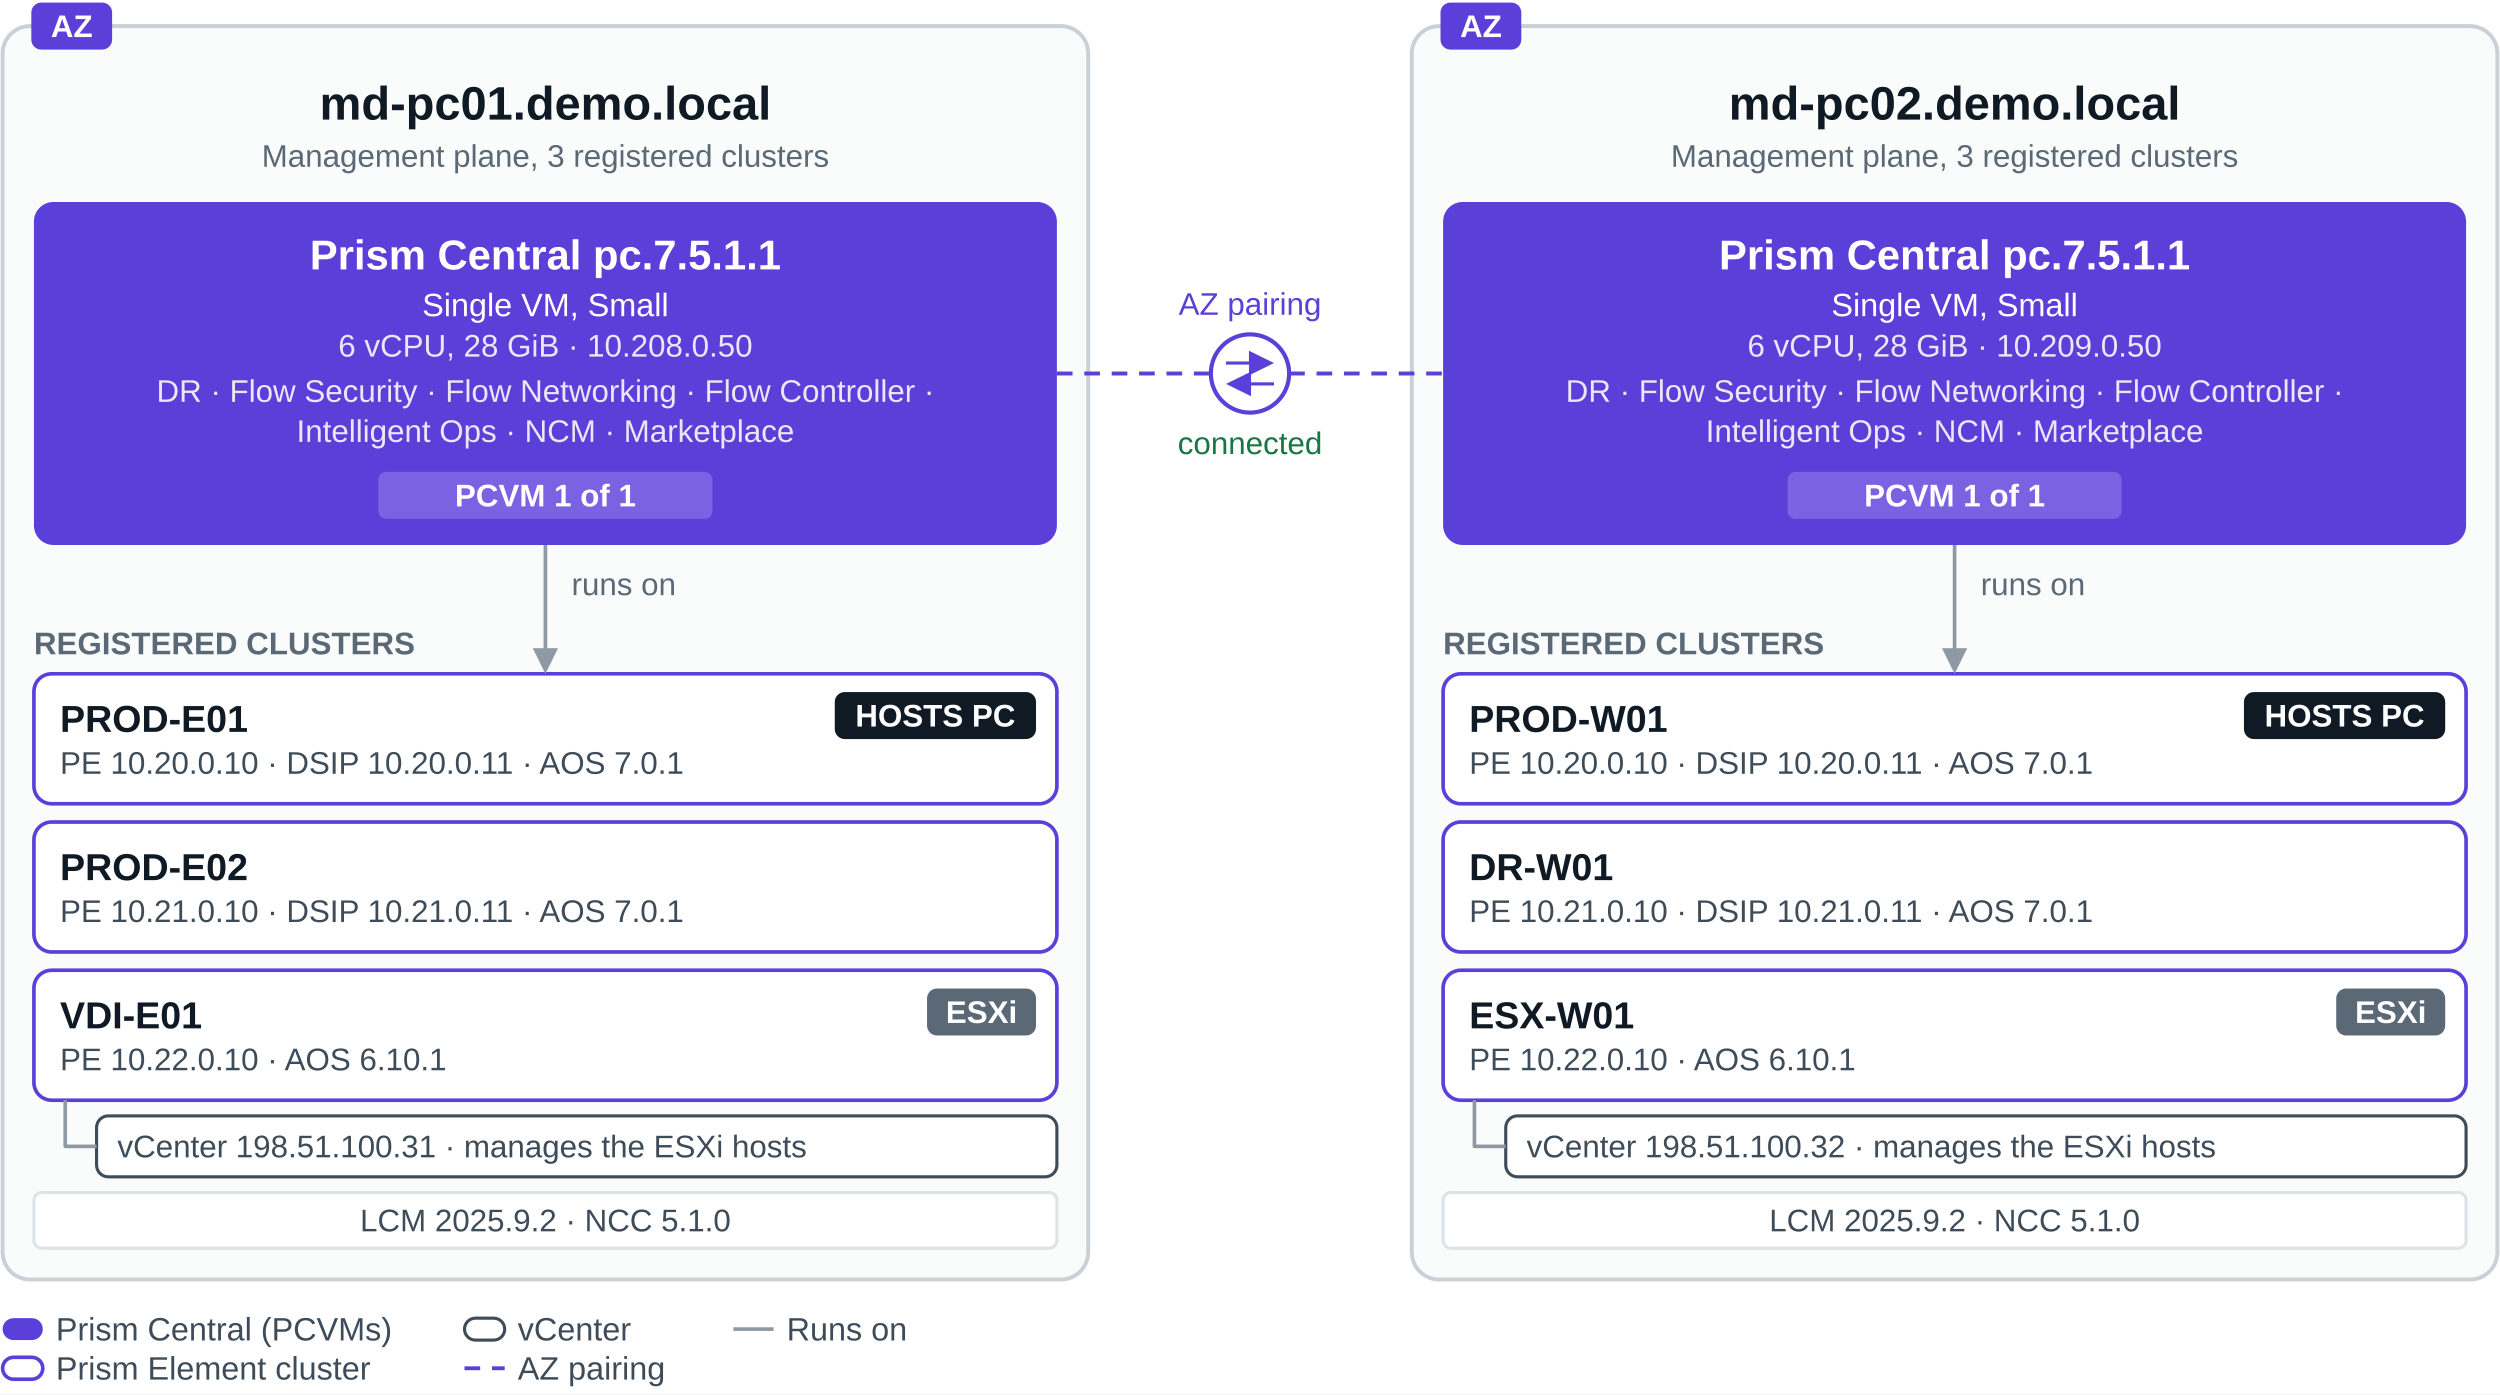
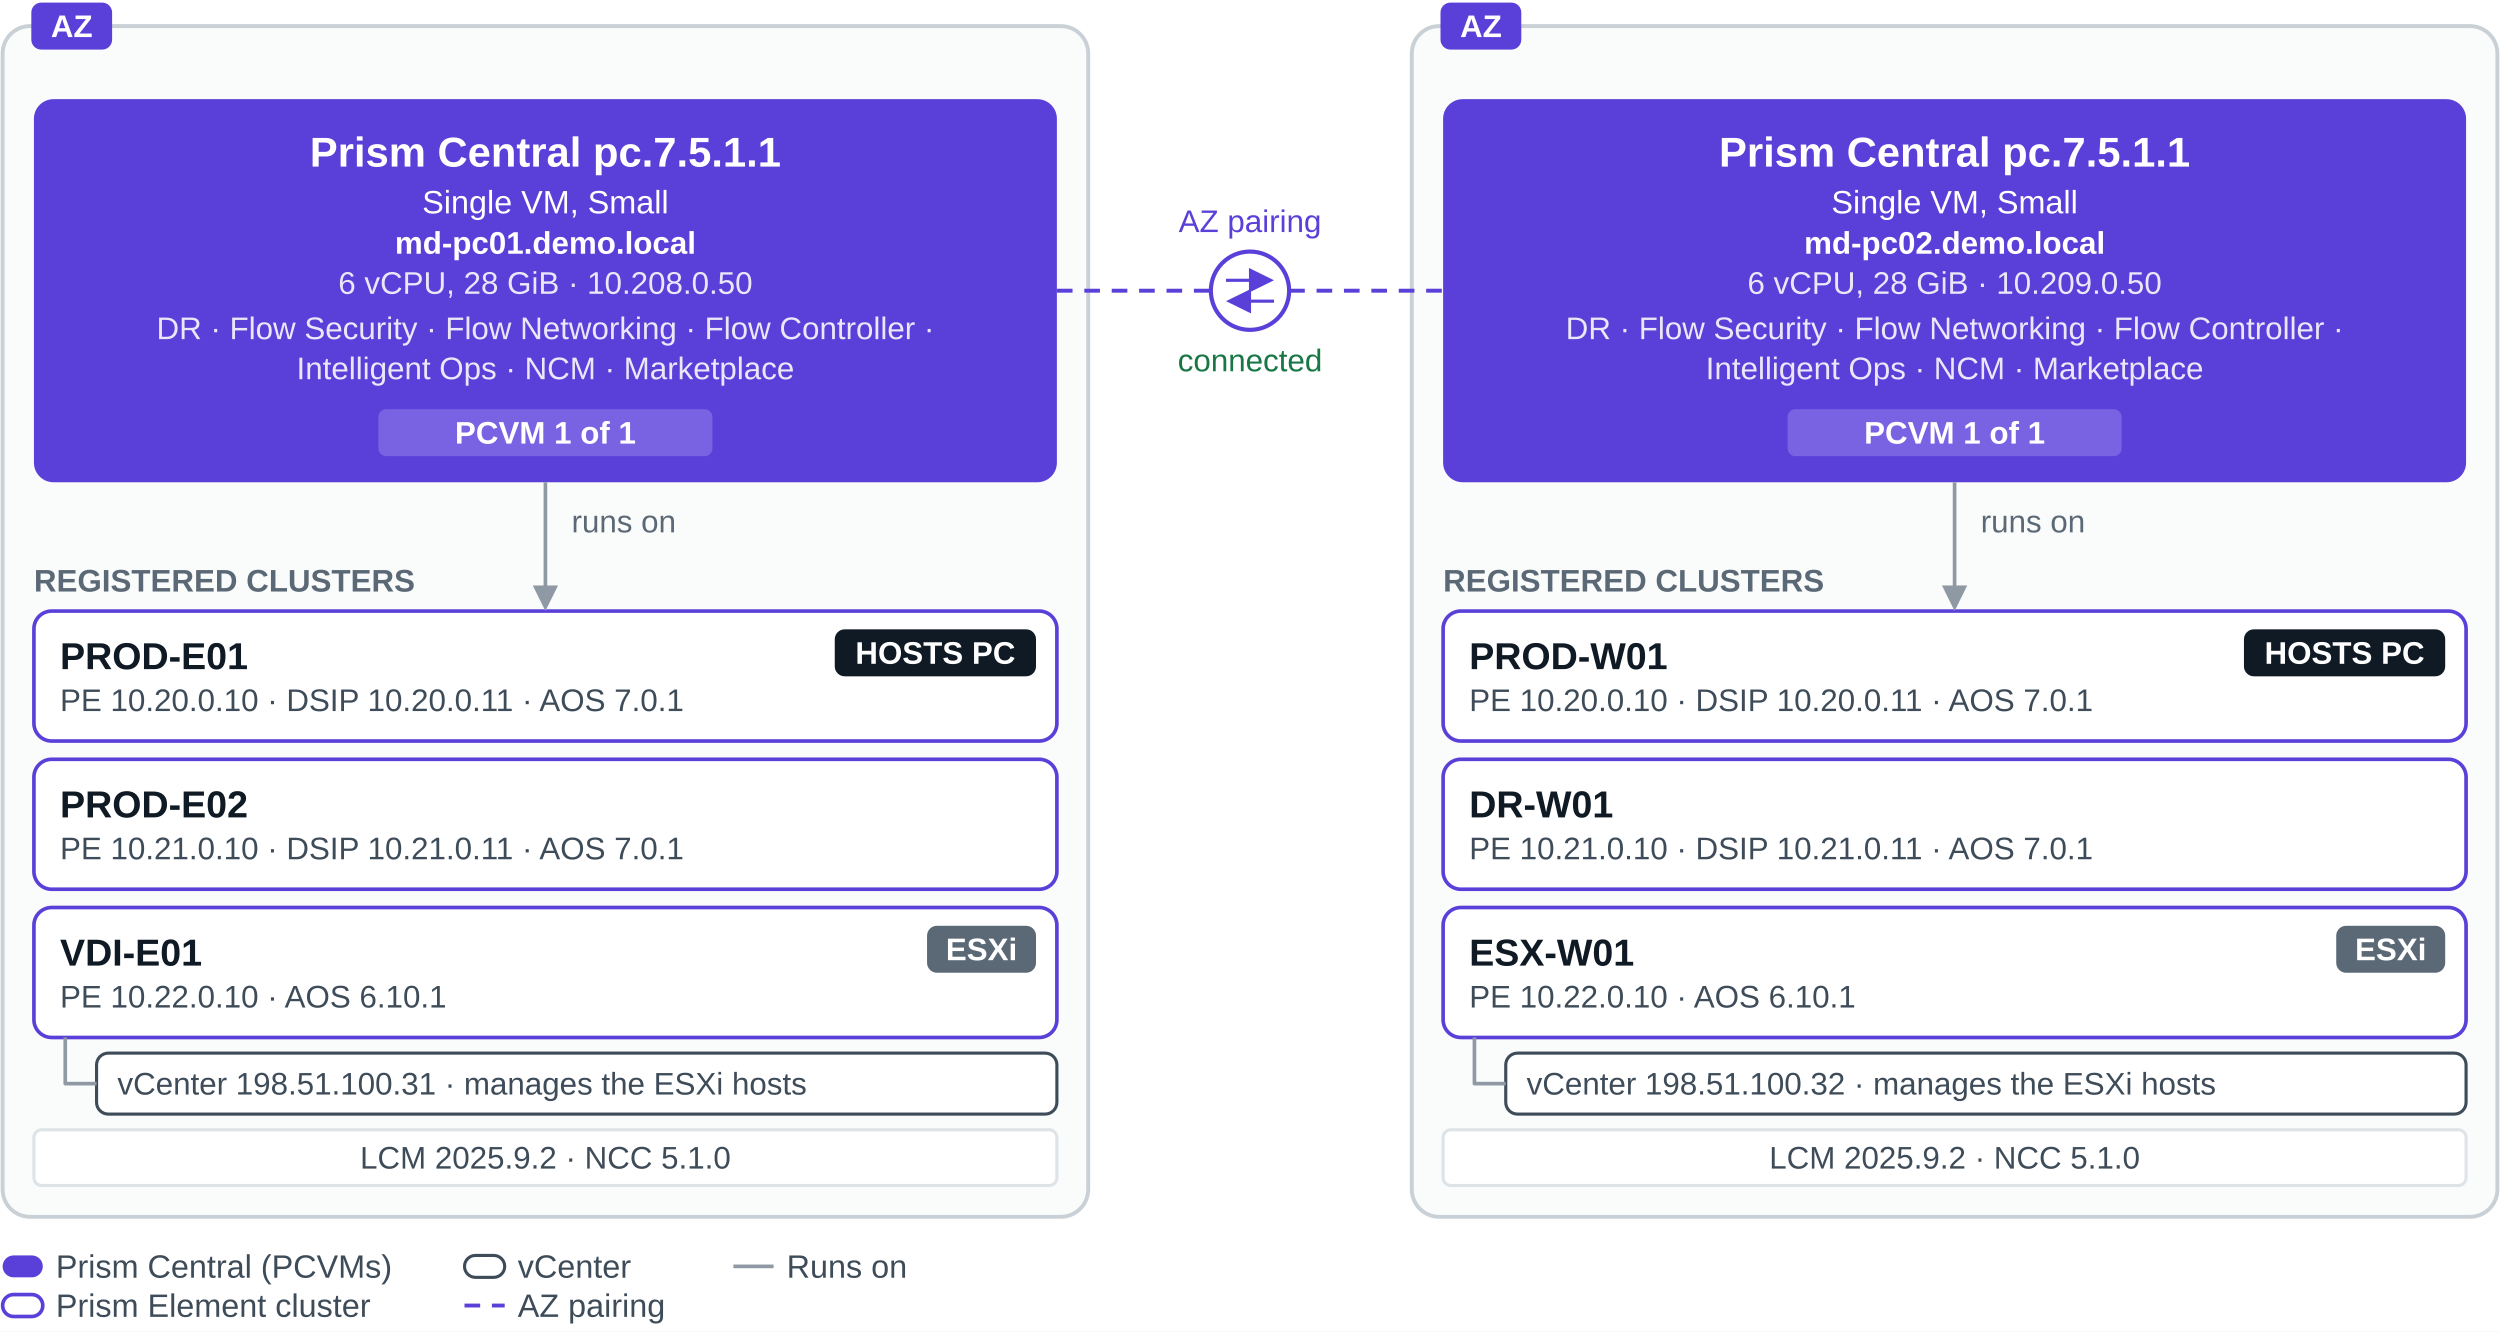
- <svg xmlns="http://www.w3.org/2000/svg" version="1.1" width="479pt" height="267.16pt" viewBox="0 0 479 267.16" font-family="Figtree, Calibri, 'Segoe UI', Arial, sans-serif">
-   <rect width="479" height="267.16" fill="#FFFFFF" />
+ <svg xmlns="http://www.w3.org/2000/svg" version="1.1" width="479pt" height="255.14pt" viewBox="0 0 479 255.14" font-family="Figtree, Calibri, 'Segoe UI', Arial, sans-serif">
+   <rect width="479" height="255.14" fill="#FFFFFF" />
  <g id="site:md-pc01.demo.local" data-kind="container" data-name="md-pc01.demo.local" data-prism-central="md-pc01.demo.local">
-     <rect x="0.5" y="5" width="208" height="240.16" fill="#FAFBFB" rx="5.25" stroke="#C9D0D6" stroke-width="0.75" />
-     <text x="104.5" y="22.91" text-anchor="middle" font-size="9" font-weight="600" fill="#0F1A24" textLength="83.19" lengthAdjust="spacingAndGlyphs">md-pc01.demo.local</text>
-     <text x="104.5" y="31.96" text-anchor="middle" font-size="6" fill="#5B6976" textLength="108.89" lengthAdjust="spacingAndGlyphs">Management plane, 3 registered clusters</text>
+     <rect x="0.5" y="5" width="208" height="228.14" fill="#FAFBFB" rx="5.25" stroke="#C9D0D6" stroke-width="0.75" />
  </g>
  <g id="site:md-pc02.demo.local" data-kind="container" data-name="md-pc02.demo.local" data-prism-central="md-pc02.demo.local">
-     <rect x="270.5" y="5" width="208" height="240.16" fill="#FAFBFB" rx="5.25" stroke="#C9D0D6" stroke-width="0.75" />
-     <text x="374.5" y="22.91" text-anchor="middle" font-size="9" font-weight="600" fill="#0F1A24" textLength="84.56" lengthAdjust="spacingAndGlyphs">md-pc02.demo.local</text>
-     <text x="374.5" y="31.96" text-anchor="middle" font-size="6" fill="#5B6976" textLength="108.89" lengthAdjust="spacingAndGlyphs">Management plane, 3 registered clusters</text>
+     <rect x="270.5" y="5" width="208" height="228.14" fill="#FAFBFB" rx="5.25" stroke="#C9D0D6" stroke-width="0.75" />
  </g>
  <g id="site:md-pc01.demo.local:clusters-label" data-kind="label">
-     <text x="6.5" y="125.36" font-size="6" font-weight="600" fill="#5B6976" textLength="67.03" lengthAdjust="spacingAndGlyphs">REGISTERED CLUSTERS</text>
+     <text x="6.5" y="113.34" font-size="6" font-weight="600" fill="#5B6976" textLength="67.03" lengthAdjust="spacingAndGlyphs">REGISTERED CLUSTERS</text>
  </g>
  <g id="cluster:86088e1b-cdfc-5113-a735-aeb9ef1962c3" data-kind="box" data-cluster-uuid="86088e1b-cdfc-5113-a735-aeb9ef1962c3" data-name="PROD-E01" data-prism-central="md-pc01.demo.local">
-     <rect x="6.5" y="129.1" width="196" height="24.9" fill="#FFFFFF" rx="3.4" stroke="#5B3FD9" stroke-width="0.7" />
-     <text x="11.5" y="140.23" font-size="7.2" font-weight="600" fill="#0F1A24" textLength="34.37" lengthAdjust="spacingAndGlyphs">PROD-E01</text>
-     <text x="11.5" y="148.26" font-size="6" fill="#3E4C59" textLength="111.31" lengthAdjust="spacingAndGlyphs">PE 10.20.0.10 · DSIP 10.20.0.11 · AOS 7.0.1</text>
+     <rect x="6.5" y="117.08" width="196" height="24.9" fill="#FFFFFF" rx="3.4" stroke="#5B3FD9" stroke-width="0.7" />
+     <text x="11.5" y="128.21" font-size="7.2" font-weight="600" fill="#0F1A24" textLength="34.37" lengthAdjust="spacingAndGlyphs">PROD-E01</text>
+     <text x="11.5" y="136.24" font-size="6" fill="#3E4C59" textLength="111.31" lengthAdjust="spacingAndGlyphs">PE 10.20.0.10 · DSIP 10.20.0.11 · AOS 7.0.1</text>
  </g>
  <g id="cluster:b05a4233-4013-58ed-a8b7-794ab3a4f5f8" data-kind="box" data-cluster-uuid="b05a4233-4013-58ed-a8b7-794ab3a4f5f8" data-name="PROD-E02" data-prism-central="md-pc01.demo.local">
-     <rect x="6.5" y="157.5" width="196" height="24.9" fill="#FFFFFF" rx="3.4" stroke="#5B3FD9" stroke-width="0.7" />
-     <text x="11.5" y="168.63" font-size="7.2" font-weight="600" fill="#0F1A24" textLength="35.47" lengthAdjust="spacingAndGlyphs">PROD-E02</text>
-     <text x="11.5" y="176.66" font-size="6" fill="#3E4C59" textLength="108.58" lengthAdjust="spacingAndGlyphs">PE 10.21.0.10 · DSIP 10.21.0.11 · AOS 7.0.1</text>
+     <rect x="6.5" y="145.48" width="196" height="24.9" fill="#FFFFFF" rx="3.4" stroke="#5B3FD9" stroke-width="0.7" />
+     <text x="11.5" y="156.61" font-size="7.2" font-weight="600" fill="#0F1A24" textLength="35.47" lengthAdjust="spacingAndGlyphs">PROD-E02</text>
+     <text x="11.5" y="164.64" font-size="6" fill="#3E4C59" textLength="108.58" lengthAdjust="spacingAndGlyphs">PE 10.21.0.10 · DSIP 10.21.0.11 · AOS 7.0.1</text>
  </g>
  <g id="cluster:9b4738ef-4d63-5e4f-92be-6214d8858c4e" data-kind="box" data-cluster-uuid="9b4738ef-4d63-5e4f-92be-6214d8858c4e" data-name="VDI-E01" data-prism-central="md-pc01.demo.local">
-     <rect x="6.5" y="185.9" width="196" height="24.9" fill="#FFFFFF" rx="3.4" stroke="#5B3FD9" stroke-width="0.7" />
-     <text x="11.5" y="197.03" font-size="7.2" font-weight="600" fill="#0F1A24" textLength="27.02" lengthAdjust="spacingAndGlyphs">VDI-E01</text>
-     <text x="11.5" y="205.06" font-size="6" fill="#3E4C59" textLength="68.52" lengthAdjust="spacingAndGlyphs">PE 10.22.0.10 · AOS 6.10.1</text>
+     <rect x="6.5" y="173.88" width="196" height="24.9" fill="#FFFFFF" rx="3.4" stroke="#5B3FD9" stroke-width="0.7" />
+     <text x="11.5" y="185.01" font-size="7.2" font-weight="600" fill="#0F1A24" textLength="27.02" lengthAdjust="spacingAndGlyphs">VDI-E01</text>
+     <text x="11.5" y="193.04" font-size="6" fill="#3E4C59" textLength="68.52" lengthAdjust="spacingAndGlyphs">PE 10.22.0.10 · AOS 6.10.1</text>
  </g>
  <g id="cluster:9b4738ef-4d63-5e4f-92be-6214d8858c4e:vcenter" data-kind="box" data-cluster="VDI-E01" data-name="vCenter" data-vcenter="198.51.100.31">
-     <rect x="18.5" y="213.8" width="184" height="11.68" fill="#FFFFFF" rx="2.25" stroke="#3E4C59" stroke-width="0.6" />
-     <text x="22.5" y="221.74" font-size="6" fill="#3E4C59" textLength="127.26" lengthAdjust="spacingAndGlyphs">vCenter 198.51.100.31 · manages the ESXi hosts</text>
+     <rect x="18.5" y="201.78" width="184" height="11.68" fill="#FFFFFF" rx="2.25" stroke="#3E4C59" stroke-width="0.6" />
+     <text x="22.5" y="209.72" font-size="6" fill="#3E4C59" textLength="127.26" lengthAdjust="spacingAndGlyphs">vCenter 198.51.100.31 · manages the ESXi hosts</text>
  </g>
  <g id="site:md-pc01.demo.local:pc" data-kind="box" data-name="Prism Central" data-prism-central="md-pc01.demo.local">
-     <rect x="6.5" y="38.7" width="196" height="65.72" fill="#5B3FD9" rx="3.75" />
-     <text x="104.5" y="51.62" text-anchor="middle" font-size="8" font-weight="600" fill="#FFFFFF" textLength="83.25" lengthAdjust="spacingAndGlyphs">Prism Central pc.7.5.1.1</text>
-     <text x="104.5" y="60.58" text-anchor="middle" font-size="6.2" fill="#FFFFFF" textLength="46.07" lengthAdjust="spacingAndGlyphs">Single VM, Small</text>
-     <text x="104.5" y="68.32" text-anchor="middle" font-size="6" fill="#EAE8F8" textLength="77.6" lengthAdjust="spacingAndGlyphs">6 vCPU, 28 GiB · 10.208.0.50</text>
-     <text x="104.5" y="77" text-anchor="middle" font-size="6" fill="#EAE8F8" textLength="147.93" lengthAdjust="spacingAndGlyphs">DR · Flow Security · Flow Networking · Flow Controller ·</text>
-     <text x="104.5" y="84.68" text-anchor="middle" font-size="6" fill="#EAE8F8" textLength="95.53" lengthAdjust="spacingAndGlyphs">Intelligent Ops · NCM · Marketplace</text>
+     <rect x="6.5" y="19" width="196" height="73.4" fill="#5B3FD9" rx="3.75" />
+     <text x="104.5" y="31.92" text-anchor="middle" font-size="8" font-weight="600" fill="#FFFFFF" textLength="83.25" lengthAdjust="spacingAndGlyphs">Prism Central pc.7.5.1.1</text>
+     <text x="104.5" y="40.88" text-anchor="middle" font-size="6.2" fill="#FFFFFF" textLength="46.07" lengthAdjust="spacingAndGlyphs">Single VM, Small</text>
+     <text x="104.5" y="48.62" text-anchor="middle" font-size="6" font-weight="600" fill="#FFFFFF" textLength="55.46" lengthAdjust="spacingAndGlyphs">md-pc01.demo.local</text>
+     <text x="104.5" y="56.3" text-anchor="middle" font-size="6" fill="#EAE8F8" textLength="77.6" lengthAdjust="spacingAndGlyphs">6 vCPU, 28 GiB · 10.208.0.50</text>
+     <text x="104.5" y="64.98" text-anchor="middle" font-size="6" fill="#EAE8F8" textLength="147.93" lengthAdjust="spacingAndGlyphs">DR · Flow Security · Flow Networking · Flow Controller ·</text>
+     <text x="104.5" y="72.66" text-anchor="middle" font-size="6" fill="#EAE8F8" textLength="95.53" lengthAdjust="spacingAndGlyphs">Intelligent Ops · NCM · Marketplace</text>
  </g>
  <g id="site:md-pc02.demo.local:clusters-label" data-kind="label">
-     <text x="276.5" y="125.36" font-size="6" font-weight="600" fill="#5B6976" textLength="67.03" lengthAdjust="spacingAndGlyphs">REGISTERED CLUSTERS</text>
+     <text x="276.5" y="113.34" font-size="6" font-weight="600" fill="#5B6976" textLength="67.03" lengthAdjust="spacingAndGlyphs">REGISTERED CLUSTERS</text>
  </g>
  <g id="cluster:8db1379a-d206-57cc-87c6-3ff054625b9a" data-kind="box" data-cluster-uuid="8db1379a-d206-57cc-87c6-3ff054625b9a" data-name="PROD-W01" data-prism-central="md-pc02.demo.local">
-     <rect x="276.5" y="129.1" width="196" height="24.9" fill="#FFFFFF" rx="3.4" stroke="#5B3FD9" stroke-width="0.7" />
-     <text x="281.5" y="140.23" font-size="7.2" font-weight="600" fill="#0F1A24" textLength="37.14" lengthAdjust="spacingAndGlyphs">PROD-W01</text>
-     <text x="281.5" y="148.26" font-size="6" fill="#3E4C59" textLength="111.31" lengthAdjust="spacingAndGlyphs">PE 10.20.0.10 · DSIP 10.20.0.11 · AOS 7.0.1</text>
+     <rect x="276.5" y="117.08" width="196" height="24.9" fill="#FFFFFF" rx="3.4" stroke="#5B3FD9" stroke-width="0.7" />
+     <text x="281.5" y="128.21" font-size="7.2" font-weight="600" fill="#0F1A24" textLength="37.14" lengthAdjust="spacingAndGlyphs">PROD-W01</text>
+     <text x="281.5" y="136.24" font-size="6" fill="#3E4C59" textLength="111.31" lengthAdjust="spacingAndGlyphs">PE 10.20.0.10 · DSIP 10.20.0.11 · AOS 7.0.1</text>
  </g>
  <g id="cluster:6ce6d622-1b20-52a3-98e8-31ed2e9a383a" data-kind="box" data-cluster-uuid="6ce6d622-1b20-52a3-98e8-31ed2e9a383a" data-name="DR-W01" data-prism-central="md-pc02.demo.local">
-     <rect x="276.5" y="157.5" width="196" height="24.9" fill="#FFFFFF" rx="3.4" stroke="#5B3FD9" stroke-width="0.7" />
-     <text x="281.5" y="168.63" font-size="7.2" font-weight="600" fill="#0F1A24" textLength="27.23" lengthAdjust="spacingAndGlyphs">DR-W01</text>
-     <text x="281.5" y="176.66" font-size="6" fill="#3E4C59" textLength="108.58" lengthAdjust="spacingAndGlyphs">PE 10.21.0.10 · DSIP 10.21.0.11 · AOS 7.0.1</text>
+     <rect x="276.5" y="145.48" width="196" height="24.9" fill="#FFFFFF" rx="3.4" stroke="#5B3FD9" stroke-width="0.7" />
+     <text x="281.5" y="156.61" font-size="7.2" font-weight="600" fill="#0F1A24" textLength="27.23" lengthAdjust="spacingAndGlyphs">DR-W01</text>
+     <text x="281.5" y="164.64" font-size="6" fill="#3E4C59" textLength="108.58" lengthAdjust="spacingAndGlyphs">PE 10.21.0.10 · DSIP 10.21.0.11 · AOS 7.0.1</text>
  </g>
  <g id="cluster:92c840d4-7d8a-5dce-b2c2-1e5e3e93e652" data-kind="box" data-cluster-uuid="92c840d4-7d8a-5dce-b2c2-1e5e3e93e652" data-name="ESX-W01" data-prism-central="md-pc02.demo.local">
-     <rect x="276.5" y="185.9" width="196" height="24.9" fill="#FFFFFF" rx="3.4" stroke="#5B3FD9" stroke-width="0.7" />
-     <text x="281.5" y="197.03" font-size="7.2" font-weight="600" fill="#0F1A24" textLength="30.99" lengthAdjust="spacingAndGlyphs">ESX-W01</text>
-     <text x="281.5" y="205.06" font-size="6" fill="#3E4C59" textLength="68.52" lengthAdjust="spacingAndGlyphs">PE 10.22.0.10 · AOS 6.10.1</text>
+     <rect x="276.5" y="173.88" width="196" height="24.9" fill="#FFFFFF" rx="3.4" stroke="#5B3FD9" stroke-width="0.7" />
+     <text x="281.5" y="185.01" font-size="7.2" font-weight="600" fill="#0F1A24" textLength="30.99" lengthAdjust="spacingAndGlyphs">ESX-W01</text>
+     <text x="281.5" y="193.04" font-size="6" fill="#3E4C59" textLength="68.52" lengthAdjust="spacingAndGlyphs">PE 10.22.0.10 · AOS 6.10.1</text>
  </g>
  <g id="cluster:92c840d4-7d8a-5dce-b2c2-1e5e3e93e652:vcenter" data-kind="box" data-cluster="ESX-W01" data-name="vCenter" data-vcenter="198.51.100.32">
-     <rect x="288.5" y="213.8" width="184" height="11.68" fill="#FFFFFF" rx="2.25" stroke="#3E4C59" stroke-width="0.6" />
-     <text x="292.5" y="221.74" font-size="6" fill="#3E4C59" textLength="128.14" lengthAdjust="spacingAndGlyphs">vCenter 198.51.100.32 · manages the ESXi hosts</text>
+     <rect x="288.5" y="201.78" width="184" height="11.68" fill="#FFFFFF" rx="2.25" stroke="#3E4C59" stroke-width="0.6" />
+     <text x="292.5" y="209.72" font-size="6" fill="#3E4C59" textLength="128.14" lengthAdjust="spacingAndGlyphs">vCenter 198.51.100.32 · manages the ESXi hosts</text>
  </g>
  <g id="site:md-pc02.demo.local:pc" data-kind="box" data-name="Prism Central" data-prism-central="md-pc02.demo.local">
-     <rect x="276.5" y="38.7" width="196" height="65.72" fill="#5B3FD9" rx="3.75" />
-     <text x="374.5" y="51.62" text-anchor="middle" font-size="8" font-weight="600" fill="#FFFFFF" textLength="83.25" lengthAdjust="spacingAndGlyphs">Prism Central pc.7.5.1.1</text>
-     <text x="374.5" y="60.58" text-anchor="middle" font-size="6.2" fill="#FFFFFF" textLength="46.07" lengthAdjust="spacingAndGlyphs">Single VM, Small</text>
-     <text x="374.5" y="68.32" text-anchor="middle" font-size="6" fill="#EAE8F8" textLength="77.32" lengthAdjust="spacingAndGlyphs">6 vCPU, 28 GiB · 10.209.0.50</text>
-     <text x="374.5" y="77" text-anchor="middle" font-size="6" fill="#EAE8F8" textLength="147.93" lengthAdjust="spacingAndGlyphs">DR · Flow Security · Flow Networking · Flow Controller ·</text>
-     <text x="374.5" y="84.68" text-anchor="middle" font-size="6" fill="#EAE8F8" textLength="95.53" lengthAdjust="spacingAndGlyphs">Intelligent Ops · NCM · Marketplace</text>
+     <rect x="276.5" y="19" width="196" height="73.4" fill="#5B3FD9" rx="3.75" />
+     <text x="374.5" y="31.92" text-anchor="middle" font-size="8" font-weight="600" fill="#FFFFFF" textLength="83.25" lengthAdjust="spacingAndGlyphs">Prism Central pc.7.5.1.1</text>
+     <text x="374.5" y="40.88" text-anchor="middle" font-size="6.2" fill="#FFFFFF" textLength="46.07" lengthAdjust="spacingAndGlyphs">Single VM, Small</text>
+     <text x="374.5" y="48.62" text-anchor="middle" font-size="6" font-weight="600" fill="#FFFFFF" textLength="56.37" lengthAdjust="spacingAndGlyphs">md-pc02.demo.local</text>
+     <text x="374.5" y="56.3" text-anchor="middle" font-size="6" fill="#EAE8F8" textLength="77.32" lengthAdjust="spacingAndGlyphs">6 vCPU, 28 GiB · 10.209.0.50</text>
+     <text x="374.5" y="64.98" text-anchor="middle" font-size="6" fill="#EAE8F8" textLength="147.93" lengthAdjust="spacingAndGlyphs">DR · Flow Security · Flow Networking · Flow Controller ·</text>
+     <text x="374.5" y="72.66" text-anchor="middle" font-size="6" fill="#EAE8F8" textLength="95.53" lengthAdjust="spacingAndGlyphs">Intelligent Ops · NCM · Marketplace</text>
  </g>
  <g id="link:pairing:site:md-pc01.demo.local-&gt;site:md-pc02.demo.local:label" data-kind="label">
-     <text x="239.5" y="60.32" text-anchor="middle" font-size="6" fill="#5B3FD9" textLength="27.68" lengthAdjust="spacingAndGlyphs">AZ pairing</text>
+     <text x="239.5" y="44.46" text-anchor="middle" font-size="6" fill="#5B3FD9" textLength="27.68" lengthAdjust="spacingAndGlyphs">AZ pairing</text>
  </g>
  <g id="link:pairing:site:md-pc01.demo.local-&gt;site:md-pc02.demo.local:state" data-kind="label">
-     <text x="239.5" y="87" text-anchor="middle" font-size="6" fill="#197746" textLength="29" lengthAdjust="spacingAndGlyphs">connected</text>
+     <text x="239.5" y="71.14" text-anchor="middle" font-size="6" fill="#197746" textLength="29" lengthAdjust="spacingAndGlyphs">connected</text>
  </g>
  <g id="legend:0" data-kind="swatch">
-     <rect x="0.5" y="252.56" width="7.7" height="4.2" fill="#5B3FD9" rx="2.1" />
+     <rect x="0.5" y="240.54" width="7.7" height="4.2" fill="#5B3FD9" rx="2.1" />
  </g>
  <g id="legend:0:label" data-kind="label">
-     <text x="10.7" y="256.83" font-size="6.2" fill="#3E4C59" textLength="63.49" lengthAdjust="spacingAndGlyphs">Prism Central (PCVMs)</text>
+     <text x="10.7" y="244.81" font-size="6.2" fill="#3E4C59" textLength="63.49" lengthAdjust="spacingAndGlyphs">Prism Central (PCVMs)</text>
  </g>
  <g id="legend:1" data-kind="swatch">
-     <rect x="0.5" y="260.06" width="7.7" height="4.2" fill="#FFFFFF" rx="2.1" stroke="#5B3FD9" stroke-width="0.7" />
+     <rect x="0.5" y="248.04" width="7.7" height="4.2" fill="#FFFFFF" rx="2.1" stroke="#5B3FD9" stroke-width="0.7" />
  </g>
  <g id="legend:1:label" data-kind="label">
-     <text x="10.7" y="264.33" font-size="6.2" fill="#3E4C59" textLength="60.13" lengthAdjust="spacingAndGlyphs">Prism Element cluster</text>
+     <text x="10.7" y="252.31" font-size="6.2" fill="#3E4C59" textLength="60.13" lengthAdjust="spacingAndGlyphs">Prism Element cluster</text>
  </g>
  <g id="legend:2" data-kind="swatch">
-     <rect x="89" y="252.56" width="7.7" height="4.2" fill="#FFFFFF" rx="2.1" stroke="#3E4C59" stroke-width="0.6" />
+     <rect x="89" y="240.54" width="7.7" height="4.2" fill="#FFFFFF" rx="2.1" stroke="#3E4C59" stroke-width="0.6" />
  </g>
  <g id="legend:2:label" data-kind="label">
-     <text x="99.2" y="256.83" font-size="6.2" fill="#3E4C59" textLength="22.36" lengthAdjust="spacingAndGlyphs">vCenter</text>
+     <text x="99.2" y="244.81" font-size="6.2" fill="#3E4C59" textLength="22.36" lengthAdjust="spacingAndGlyphs">vCenter</text>
  </g>
  <g id="legend:3:label" data-kind="label">
-     <text x="99.2" y="264.33" font-size="6.2" fill="#3E4C59" textLength="28.6" lengthAdjust="spacingAndGlyphs">AZ pairing</text>
+     <text x="99.2" y="252.31" font-size="6.2" fill="#3E4C59" textLength="28.6" lengthAdjust="spacingAndGlyphs">AZ pairing</text>
  </g>
  <g id="legend:4:label" data-kind="label">
-     <text x="150.72" y="256.83" font-size="6.2" fill="#3E4C59" textLength="22.28" lengthAdjust="spacingAndGlyphs">Runs on</text>
+     <text x="150.72" y="244.81" font-size="6.2" fill="#3E4C59" textLength="22.28" lengthAdjust="spacingAndGlyphs">Runs on</text>
  </g>
  <g id="cluster:9b4738ef-4d63-5e4f-92be-6214d8858c4e-&gt;vcenter" data-kind="edge" data-link="vcenter">
-     <polyline points="12.5,210.8 12.5,219.64 18.5,219.64" fill="none" stroke="#8E99A4" stroke-width="0.7" stroke-linejoin="round" />
+     <polyline points="12.5,198.78 12.5,207.62 18.5,207.62" fill="none" stroke="#8E99A4" stroke-width="0.7" stroke-linejoin="round" />
  </g>
  <g id="site:md-pc01.demo.local:pc-&gt;cluster:86088e1b-cdfc-5113-a735-aeb9ef1962c3" data-kind="edge" data-link="runs_on">
-     <polyline points="104.5,104.42 104.5,125.4" fill="none" stroke="#8E99A4" stroke-width="0.7" stroke-linejoin="round" />
-     <polygon points="104.5,129.1 102.08,124.2 106.92,124.2" fill="#8E99A4" />
+     <polyline points="104.5,92.4 104.5,113.38" fill="none" stroke="#8E99A4" stroke-width="0.7" stroke-linejoin="round" />
+     <polygon points="104.5,117.08 102.08,112.18 106.92,112.18" fill="#8E99A4" />
  </g>
  <g id="cluster:92c840d4-7d8a-5dce-b2c2-1e5e3e93e652-&gt;vcenter" data-kind="edge" data-link="vcenter">
-     <polyline points="282.5,210.8 282.5,219.64 288.5,219.64" fill="none" stroke="#8E99A4" stroke-width="0.7" stroke-linejoin="round" />
+     <polyline points="282.5,198.78 282.5,207.62 288.5,207.62" fill="none" stroke="#8E99A4" stroke-width="0.7" stroke-linejoin="round" />
  </g>
  <g id="site:md-pc02.demo.local:pc-&gt;cluster:8db1379a-d206-57cc-87c6-3ff054625b9a" data-kind="edge" data-link="runs_on">
-     <polyline points="374.5,104.42 374.5,125.4" fill="none" stroke="#8E99A4" stroke-width="0.7" stroke-linejoin="round" />
-     <polygon points="374.5,129.1 372.08,124.2 376.92,124.2" fill="#8E99A4" />
+     <polyline points="374.5,92.4 374.5,113.38" fill="none" stroke="#8E99A4" stroke-width="0.7" stroke-linejoin="round" />
+     <polygon points="374.5,117.08 372.08,112.18 376.92,112.18" fill="#8E99A4" />
  </g>
  <g id="link:pairing:site:md-pc01.demo.local-&gt;site:md-pc02.demo.local|a" data-kind="edge" data-link="pairing">
-     <polyline points="202.5,71.56 232,71.56" fill="none" stroke="#5B3FD9" stroke-width="0.75" stroke-linejoin="round" stroke-dasharray="3 2.25" />
+     <polyline points="202.5,55.7 232,55.7" fill="none" stroke="#5B3FD9" stroke-width="0.75" stroke-linejoin="round" stroke-dasharray="3 2.25" />
  </g>
  <g id="link:pairing:site:md-pc01.demo.local-&gt;site:md-pc02.demo.local|b" data-kind="edge" data-link="pairing">
-     <polyline points="247,71.56 276.5,71.56" fill="none" stroke="#5B3FD9" stroke-width="0.75" stroke-linejoin="round" stroke-dasharray="3 2.25" />
+     <polyline points="247,55.7 276.5,55.7" fill="none" stroke="#5B3FD9" stroke-width="0.75" stroke-linejoin="round" stroke-dasharray="3 2.25" />
  </g>
  <g id="link:pairing:site:md-pc01.demo.local-&gt;site:md-pc02.demo.local:glyph:1" data-kind="edge" data-link="glyph">
-     <polyline points="234.9,69.56 240.5,69.56" fill="none" stroke="#5B3FD9" stroke-width="0.6" stroke-linejoin="round" />
-     <polygon points="244.1,69.56 239.3,71.92 239.3,67.2" fill="#5B3FD9" />
+     <polyline points="234.9,53.7 240.5,53.7" fill="none" stroke="#5B3FD9" stroke-width="0.6" stroke-linejoin="round" />
+     <polygon points="244.1,53.7 239.3,56.06 239.3,51.34" fill="#5B3FD9" />
  </g>
  <g id="link:pairing:site:md-pc01.demo.local-&gt;site:md-pc02.demo.local:glyph:2" data-kind="edge" data-link="glyph">
-     <polyline points="244.1,73.56 238.5,73.56" fill="none" stroke="#5B3FD9" stroke-width="0.6" stroke-linejoin="round" />
-     <polygon points="234.9,73.56 239.7,71.2 239.7,75.92" fill="#5B3FD9" />
+     <polyline points="244.1,57.7 238.5,57.7" fill="none" stroke="#5B3FD9" stroke-width="0.6" stroke-linejoin="round" />
+     <polygon points="234.9,57.7 239.7,55.34 239.7,60.06" fill="#5B3FD9" />
  </g>
  <g id="legend:3" data-kind="edge" data-link="">
-     <polyline points="89,262.16 96.7,262.16" fill="none" stroke="#5B3FD9" stroke-width="0.75" stroke-linejoin="round" stroke-dasharray="3 2.25" />
+     <polyline points="89,250.14 96.7,250.14" fill="none" stroke="#5B3FD9" stroke-width="0.75" stroke-linejoin="round" stroke-dasharray="3 2.25" />
  </g>
  <g id="legend:4" data-kind="edge" data-link="">
-     <polyline points="140.52,254.66 148.22,254.66" fill="none" stroke="#8E99A4" stroke-width="0.7" stroke-linejoin="round" />
+     <polyline points="140.52,242.64 148.22,242.64" fill="none" stroke="#8E99A4" stroke-width="0.7" stroke-linejoin="round" />
  </g>
  <g>
-     <text x="119.51" y="114.02" text-anchor="middle" font-size="6" fill="#5B6976" textLength="19.83" lengthAdjust="spacingAndGlyphs">runs on</text>
+     <text x="119.51" y="102" text-anchor="middle" font-size="6" fill="#5B6976" textLength="19.83" lengthAdjust="spacingAndGlyphs">runs on</text>
  </g>
  <g>
-     <text x="389.51" y="114.02" text-anchor="middle" font-size="6" fill="#5B6976" textLength="19.83" lengthAdjust="spacingAndGlyphs">runs on</text>
+     <text x="389.51" y="102" text-anchor="middle" font-size="6" fill="#5B6976" textLength="19.83" lengthAdjust="spacingAndGlyphs">runs on</text>
  </g>
  <g id="site:md-pc01.demo.local:tag" data-kind="tag">
    <rect x="6" y="0.5" width="15.48" height="9" fill="#5B3FD9" rx="1.9" />
    <text x="13.74" y="7.1" text-anchor="middle" font-size="6" font-weight="600" fill="#FFFFFF" textLength="8" lengthAdjust="spacingAndGlyphs">AZ</text>
  </g>
  <g id="cluster:86088e1b-cdfc-5113-a735-aeb9ef1962c3:tag:HOSTS PC" data-kind="tag">
-     <rect x="159.94" y="132.6" width="38.56" height="9" fill="#0F1A24" rx="1.9" />
-     <text x="179.22" y="139.2" text-anchor="middle" font-size="6" font-weight="600" fill="#FFFFFF" textLength="29.3" lengthAdjust="spacingAndGlyphs">HOSTS PC</text>
+     <rect x="159.94" y="120.58" width="38.56" height="9" fill="#0F1A24" rx="1.9" />
+     <text x="179.22" y="127.18" text-anchor="middle" font-size="6" font-weight="600" fill="#FFFFFF" textLength="29.3" lengthAdjust="spacingAndGlyphs">HOSTS PC</text>
  </g>
  <g id="cluster:9b4738ef-4d63-5e4f-92be-6214d8858c4e:tag:ESXi" data-kind="tag">
-     <rect x="177.62" y="189.4" width="20.88" height="9" fill="#5B6976" rx="1.9" />
-     <text x="188.06" y="196" text-anchor="middle" font-size="6" font-weight="600" fill="#FFFFFF" textLength="12.62" lengthAdjust="spacingAndGlyphs">ESXi</text>
+     <rect x="177.62" y="177.38" width="20.88" height="9" fill="#5B6976" rx="1.9" />
+     <text x="188.06" y="183.98" text-anchor="middle" font-size="6" font-weight="600" fill="#FFFFFF" textLength="12.62" lengthAdjust="spacingAndGlyphs">ESXi</text>
  </g>
  <g id="site:md-pc01.demo.local:pc:pcvm:1" data-kind="pill">
-     <rect x="72.5" y="90.42" width="64" height="9" fill="#7A63E3" rx="1.5" />
-     <text x="104.5" y="97.02" text-anchor="middle" font-size="6" font-weight="600" fill="#FFFFFF" textLength="32.44" lengthAdjust="spacingAndGlyphs">PCVM 1 of 1</text>
+     <rect x="72.5" y="78.4" width="64" height="9" fill="#7A63E3" rx="1.5" />
+     <text x="104.5" y="85" text-anchor="middle" font-size="6" font-weight="600" fill="#FFFFFF" textLength="32.44" lengthAdjust="spacingAndGlyphs">PCVM 1 of 1</text>
  </g>
  <g id="site:md-pc02.demo.local:tag" data-kind="tag">
    <rect x="276" y="0.5" width="15.48" height="9" fill="#5B3FD9" rx="1.9" />
    <text x="283.74" y="7.1" text-anchor="middle" font-size="6" font-weight="600" fill="#FFFFFF" textLength="8" lengthAdjust="spacingAndGlyphs">AZ</text>
  </g>
  <g id="cluster:8db1379a-d206-57cc-87c6-3ff054625b9a:tag:HOSTS PC" data-kind="tag">
-     <rect x="429.94" y="132.6" width="38.56" height="9" fill="#0F1A24" rx="1.9" />
-     <text x="449.22" y="139.2" text-anchor="middle" font-size="6" font-weight="600" fill="#FFFFFF" textLength="29.3" lengthAdjust="spacingAndGlyphs">HOSTS PC</text>
+     <rect x="429.94" y="120.58" width="38.56" height="9" fill="#0F1A24" rx="1.9" />
+     <text x="449.22" y="127.18" text-anchor="middle" font-size="6" font-weight="600" fill="#FFFFFF" textLength="29.3" lengthAdjust="spacingAndGlyphs">HOSTS PC</text>
  </g>
  <g id="cluster:92c840d4-7d8a-5dce-b2c2-1e5e3e93e652:tag:ESXi" data-kind="tag">
-     <rect x="447.62" y="189.4" width="20.88" height="9" fill="#5B6976" rx="1.9" />
-     <text x="458.06" y="196" text-anchor="middle" font-size="6" font-weight="600" fill="#FFFFFF" textLength="12.62" lengthAdjust="spacingAndGlyphs">ESXi</text>
+     <rect x="447.62" y="177.38" width="20.88" height="9" fill="#5B6976" rx="1.9" />
+     <text x="458.06" y="183.98" text-anchor="middle" font-size="6" font-weight="600" fill="#FFFFFF" textLength="12.62" lengthAdjust="spacingAndGlyphs">ESXi</text>
  </g>
  <g id="site:md-pc02.demo.local:pc:pcvm:1" data-kind="pill">
-     <rect x="342.5" y="90.42" width="64" height="9" fill="#7A63E3" rx="1.5" />
-     <text x="374.5" y="97.02" text-anchor="middle" font-size="6" font-weight="600" fill="#FFFFFF" textLength="32.44" lengthAdjust="spacingAndGlyphs">PCVM 1 of 1</text>
+     <rect x="342.5" y="78.4" width="64" height="9" fill="#7A63E3" rx="1.5" />
+     <text x="374.5" y="85" text-anchor="middle" font-size="6" font-weight="600" fill="#FFFFFF" textLength="32.44" lengthAdjust="spacingAndGlyphs">PCVM 1 of 1</text>
  </g>
  <g id="site:md-pc01.demo.local:versions" data-kind="strip">
-     <rect x="6.5" y="228.48" width="196" height="10.68" fill="#FFFFFF" rx="1.5" stroke="#DEE3E7" stroke-width="0.6" />
-     <text x="104.5" y="235.92" text-anchor="middle" font-size="6" fill="#3E4C59" textLength="68.79" lengthAdjust="spacingAndGlyphs">LCM 2025.9.2 · NCC 5.1.0</text>
+     <rect x="6.5" y="216.46" width="196" height="10.68" fill="#FFFFFF" rx="1.5" stroke="#DEE3E7" stroke-width="0.6" />
+     <text x="104.5" y="223.9" text-anchor="middle" font-size="6" fill="#3E4C59" textLength="68.79" lengthAdjust="spacingAndGlyphs">LCM 2025.9.2 · NCC 5.1.0</text>
  </g>
  <g id="site:md-pc02.demo.local:versions" data-kind="strip">
-     <rect x="276.5" y="228.48" width="196" height="10.68" fill="#FFFFFF" rx="1.5" stroke="#DEE3E7" stroke-width="0.6" />
-     <text x="374.5" y="235.92" text-anchor="middle" font-size="6" fill="#3E4C59" textLength="68.79" lengthAdjust="spacingAndGlyphs">LCM 2025.9.2 · NCC 5.1.0</text>
+     <rect x="276.5" y="216.46" width="196" height="10.68" fill="#FFFFFF" rx="1.5" stroke="#DEE3E7" stroke-width="0.6" />
+     <text x="374.5" y="223.9" text-anchor="middle" font-size="6" fill="#3E4C59" textLength="68.79" lengthAdjust="spacingAndGlyphs">LCM 2025.9.2 · NCC 5.1.0</text>
  </g>
  <g id="link:pairing:site:md-pc01.demo.local-&gt;site:md-pc02.demo.local:glyph" data-kind="pill">
-     <rect x="232" y="64.06" width="15" height="15" fill="none" rx="7.5" stroke="#5B3FD9" stroke-width="0.8" />
+     <rect x="232" y="48.2" width="15" height="15" fill="none" rx="7.5" stroke="#5B3FD9" stroke-width="0.8" />
  </g>
</svg>
